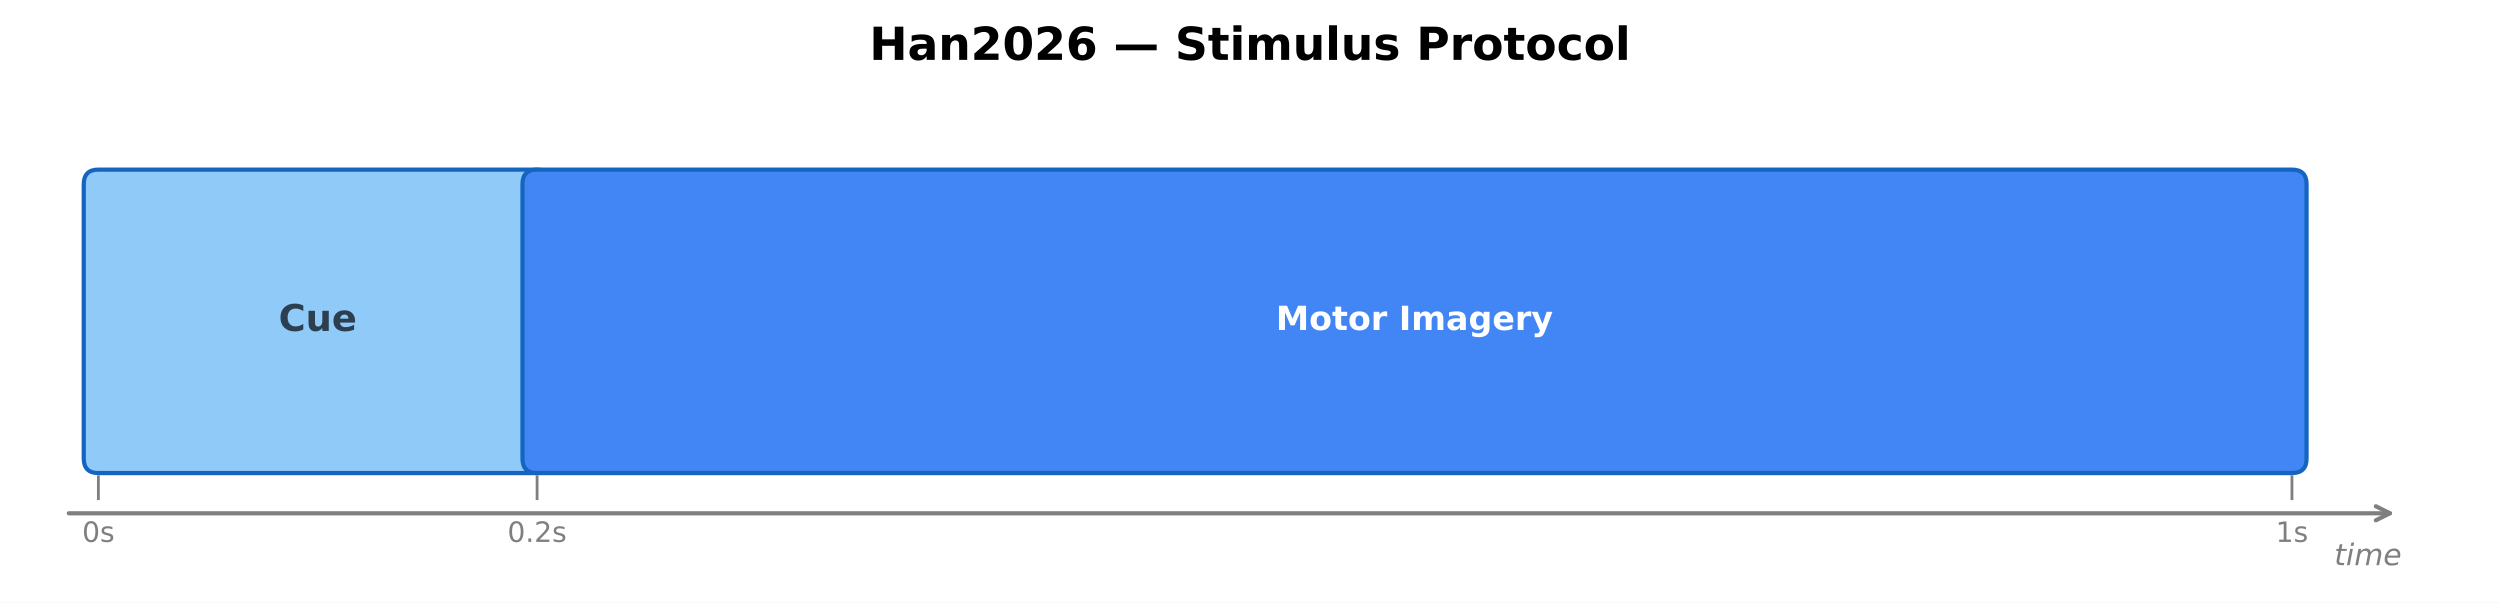
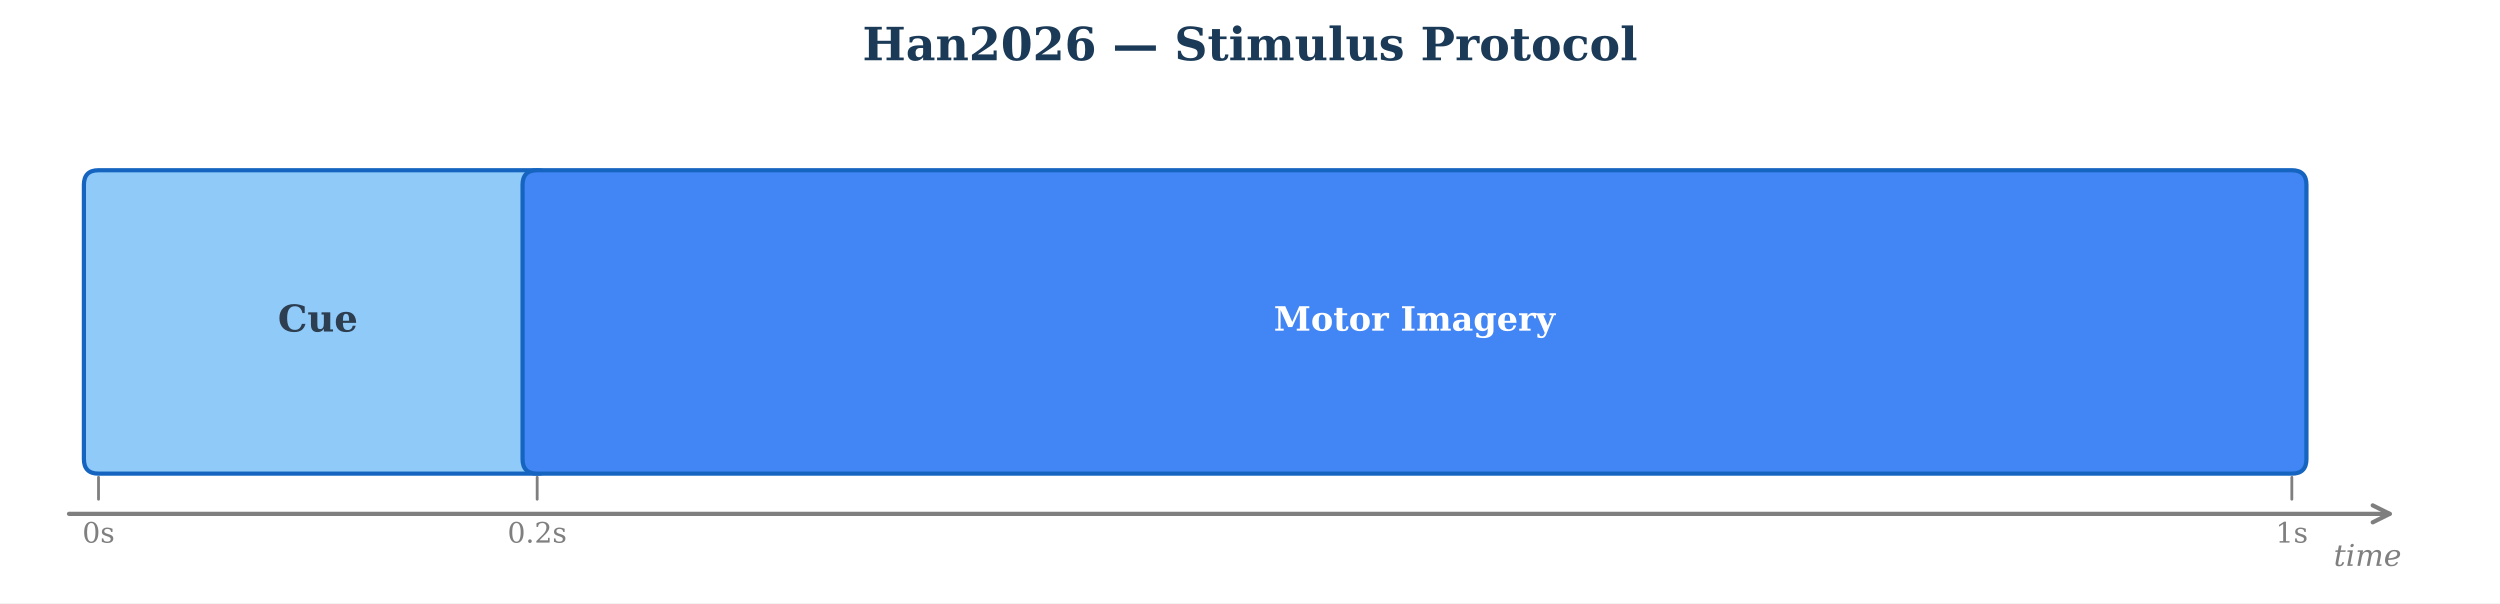
- <svg xmlns="http://www.w3.org/2000/svg" xmlns:xlink="http://www.w3.org/1999/xlink" width="712.8pt" height="171.788pt" viewBox="0 0 712.8 171.788" version="1.1">
+ <svg xmlns="http://www.w3.org/2000/svg" xmlns:xlink="http://www.w3.org/1999/xlink" width="708.48pt" height="170.95pt" viewBox="0 0 708.48 170.95" version="1.1">
  <defs>
    <style type="text/css">*{stroke-linejoin: round; stroke-linecap: butt}</style>
  </defs>
  <g id="figure_1">
    <g id="patch_1">
-       <path d="M 0 171.788  L 712.8 171.788  L 712.8 0  L 0 0  z " style="fill: #ffffff" />
+       <path d="M 0 170.95  L 708.48 170.95  L 708.48 -0  L 0 -0  z " style="fill: #ffffff" />
    </g>
    <g id="axes_1">
      <g id="patch_2">
-         <path d="M 28.048 134.88  L 153.134 134.88  Q 157.304 134.88 157.304 130.711  L 157.304 52.532  Q 157.304 48.362 153.134 48.362  L 28.048 48.362  Q 23.878 48.362 23.878 52.532  L 23.878 130.711  Q 23.878 134.88 28.048 134.88  z " clip-path="url(#pcf1594271f)" style="fill: #90caf9; stroke: #1565c0; stroke-width: 1.2" />
+         <path d="M 27.919 134.226  L 152.232 134.226  Q 156.375 134.226 156.375 130.082  L 156.375 52.387  Q 156.375 48.243 152.232 48.243  L 27.919 48.243  Q 23.775 48.243 23.775 52.387  L 23.775 130.082  Q 23.775 134.226 27.919 134.226  z " clip-path="url(#p379ad1d35d)" style="fill: #90caf9; stroke: #1565c0; stroke-width: 1.2" />
      </g>
      <g id="patch_3">
-         <path d="M 153.134 134.88  L 653.481 134.88  Q 657.65 134.88 657.65 130.711  L 657.65 52.532  Q 657.65 48.362 653.481 48.362  L 153.134 48.362  Q 148.965 48.362 148.965 52.532  L 148.965 130.711  Q 148.965 134.88 153.134 134.88  z " clip-path="url(#pcf1594271f)" style="fill: #4285f4; stroke: #1565c0; stroke-width: 1.2" />
+         <path d="M 152.232 134.226  L 649.483 134.226  Q 653.627 134.226 653.627 130.082  L 653.627 52.387  Q 653.627 48.243 649.483 48.243  L 152.232 48.243  Q 148.088 48.243 148.088 52.387  L 148.088 130.082  Q 148.088 134.226 152.232 134.226  z " clip-path="url(#p379ad1d35d)" style="fill: #4285f4; stroke: #1565c0; stroke-width: 1.2" />
      </g>
      <g id="line2d_1">
-         <path d="M 28.048 135.923  L 28.048 142.177  " clip-path="url(#pcf1594271f)" style="fill: none; stroke: #7f7f7f; stroke-width: 0.8; stroke-linecap: square" />
+         <path d="M 27.919 135.262  L 27.919 141.477  " clip-path="url(#p379ad1d35d)" style="fill: none; stroke: #7f7f7f; stroke-width: 0.8; stroke-linecap: round" />
      </g>
      <g id="line2d_2">
-         <path d="M 153.134 135.923  L 153.134 142.177  " clip-path="url(#pcf1594271f)" style="fill: none; stroke: #7f7f7f; stroke-width: 0.8; stroke-linecap: square" />
+         <path d="M 152.232 135.262  L 152.232 141.477  " clip-path="url(#p379ad1d35d)" style="fill: none; stroke: #7f7f7f; stroke-width: 0.8; stroke-linecap: round" />
      </g>
      <g id="line2d_3">
-         <path d="M 653.481 135.923  L 653.481 142.177  " clip-path="url(#pcf1594271f)" style="fill: none; stroke: #7f7f7f; stroke-width: 0.8; stroke-linecap: square" />
+         <path d="M 649.483 135.262  L 649.483 141.477  " clip-path="url(#p379ad1d35d)" style="fill: none; stroke: #7f7f7f; stroke-width: 0.8; stroke-linecap: round" />
      </g>
      <g id="text_1">
-         <g clip-path="url(#pcf1594271f)">
-           <g style="fill: #2c3e50" transform="translate(79.43972 94.34879) scale(0.105 -0.105)">
+         <g clip-path="url(#p379ad1d35d)">
+           <g style="fill: #2c3e50" transform="translate(78.73932 93.96193) scale(0.105 -0.105)">
            <defs>
-               <path id="DejaVuSans-Bold-26" d="M 4288 256  Q 3956 84 3597 -3  Q 3238 -91 2847 -91  Q 1681 -91 1000 561  Q 319 1213 319 2328  Q 319 3447 1000 4098  Q 1681 4750 2847 4750  Q 3238 4750 3597 4662  Q 3956 4575 4288 4403  L 4288 3438  Q 3953 3666 3628 3772  Q 3303 3878 2944 3878  Q 2300 3878 1931 3465  Q 1563 3053 1563 2328  Q 1563 1606 1931 1193  Q 2300 781 2944 781  Q 3303 781 3628 887  Q 3953 994 4288 1222  L 4288 256  z " transform="scale(0.015625)" />
-               <path id="DejaVuSans-Bold-58" d="M 500 1363  L 500 3500  L 1625 3500  L 1625 3150  Q 1625 2866 1622 2436  Q 1619 2006 1619 1863  Q 1619 1441 1641 1255  Q 1663 1069 1716 984  Q 1784 875 1895 815  Q 2006 756 2150 756  Q 2500 756 2700 1025  Q 2900 1294 2900 1772  L 2900 3500  L 4019 3500  L 4019 0  L 2900 0  L 2900 506  Q 2647 200 2364 54  Q 2081 -91 1741 -91  Q 1134 -91 817 281  Q 500 653 500 1363  z " transform="scale(0.015625)" />
-               <path id="DejaVuSans-Bold-48" d="M 4031 1759  L 4031 1441  L 1416 1441  Q 1456 1047 1700 850  Q 1944 653 2381 653  Q 2734 653 3104 758  Q 3475 863 3866 1075  L 3866 213  Q 3469 63 3072 -14  Q 2675 -91 2278 -91  Q 1328 -91 801 392  Q 275 875 275 1747  Q 275 2603 792 3093  Q 1309 3584 2216 3584  Q 3041 3584 3536 3087  Q 4031 2591 4031 1759  z M 2881 2131  Q 2881 2450 2695 2645  Q 2509 2841 2209 2841  Q 1884 2841 1681 2658  Q 1478 2475 1428 2131  L 2881 2131  z " transform="scale(0.015625)" />
+               <path id="DejaVuSerif-Bold-26" d="M 4769 1331  Q 4584 609 4106 259  Q 3628 -91 2822 -91  Q 1641 -91 955 561  Q 269 1213 269 2328  Q 269 3447 955 4098  Q 1641 4750 2822 4750  Q 3238 4750 3688 4650  Q 4138 4550 4641 4347  L 4641 3200  L 4244 3200  Q 4122 3788 3800 4080  Q 3478 4372 2950 4372  Q 2269 4372 1937 3870  Q 1606 3369 1606 2328  Q 1606 1288 1937 788  Q 2269 288 2956 288  Q 3422 288 3717 547  Q 4013 806 4147 1331  L 4769 1331  z " transform="scale(0.015625)" />
+               <path id="DejaVuSerif-Bold-58" d="M 3963 3322  L 3963 378  L 4434 378  L 4434 0  L 2853 0  L 2853 469  Q 2656 172 2400 40  Q 2144 -91 1753 -91  Q 1194 -91 908 239  Q 622 569 622 1209  L 622 2944  L 147 2944  L 147 3322  L 1728 3322  L 1728 1381  Q 1728 763 1831 595  Q 1934 428 2209 428  Q 2544 428 2698 675  Q 2853 922 2853 1459  L 2853 2944  L 2450 2944  L 2450 3322  L 3963 3322  z " transform="scale(0.015625)" />
+               <path id="DejaVuSerif-Bold-48" d="M 2566 1875  Q 2566 2531 2444 2795  Q 2322 3059 2028 3059  Q 1744 3059 1620 2800  Q 1497 2541 1497 1931  L 1497 1875  L 2566 1875  z M 3781 1503  L 1497 1503  L 1497 1478  Q 1497 834 1690 548  Q 1884 263 2316 263  Q 2675 263 2897 453  Q 3119 644 3181 1006  L 3700 1006  Q 3566 441 3166 175  Q 2766 -91 2047 -91  Q 1184 -91 723 364  Q 263 819 263 1663  Q 263 2488 734 2950  Q 1206 3413 2047 3413  Q 2872 3413 3312 2927  Q 3753 2441 3781 1503  z " transform="scale(0.015625)" />
            </defs>
-             <use xlink:href="#DejaVuSans-Bold-26" />
-             <use xlink:href="#DejaVuSans-Bold-58" transform="translate(73.39062 0)" />
-             <use xlink:href="#DejaVuSans-Bold-48" transform="translate(144.5781 0)" />
+             <use xlink:href="#DejaVuSerif-Bold-26" />
+             <use xlink:href="#DejaVuSerif-Bold-58" transform="translate(79.59375 0)" />
+             <use xlink:href="#DejaVuSerif-Bold-48" transform="translate(152.2969 0)" />
          </g>
        </g>
      </g>
      <g id="text_2">
-         <g clip-path="url(#pcf1594271f)">
-           <g style="fill: #ffffff" transform="translate(363.8045 94.08903) scale(0.095 -0.095)">
+         <g clip-path="url(#p379ad1d35d)">
+           <g style="fill: #ffffff" transform="translate(360.9803 93.70216) scale(0.095 -0.095)">
            <defs>
-               <path id="DejaVuSans-Bold-30" d="M 588 4666  L 2119 4666  L 3181 2169  L 4250 4666  L 5778 4666  L 5778 0  L 4641 0  L 4641 3413  L 3566 897  L 2803 897  L 1728 3413  L 1728 0  L 588 0  L 588 4666  z " transform="scale(0.015625)" />
-               <path id="DejaVuSans-Bold-52" d="M 2203 2784  Q 1831 2784 1636 2517  Q 1441 2250 1441 1747  Q 1441 1244 1636 976  Q 1831 709 2203 709  Q 2569 709 2762 976  Q 2956 1244 2956 1747  Q 2956 2250 2762 2517  Q 2569 2784 2203 2784  z M 2203 3584  Q 3106 3584 3614 3096  Q 4122 2609 4122 1747  Q 4122 884 3614 396  Q 3106 -91 2203 -91  Q 1297 -91 786 396  Q 275 884 275 1747  Q 275 2609 786 3096  Q 1297 3584 2203 3584  z " transform="scale(0.015625)" />
-               <path id="DejaVuSans-Bold-57" d="M 1759 4494  L 1759 3500  L 2913 3500  L 2913 2700  L 1759 2700  L 1759 1216  Q 1759 972 1856 886  Q 1953 800 2241 800  L 2816 800  L 2816 0  L 1856 0  Q 1194 0 917 276  Q 641 553 641 1216  L 641 2700  L 84 2700  L 84 3500  L 641 3500  L 641 4494  L 1759 4494  z " transform="scale(0.015625)" />
-               <path id="DejaVuSans-Bold-55" d="M 3138 2547  Q 2991 2616 2845 2648  Q 2700 2681 2553 2681  Q 2122 2681 1889 2404  Q 1656 2128 1656 1613  L 1656 0  L 538 0  L 538 3500  L 1656 3500  L 1656 2925  Q 1872 3269 2151 3426  Q 2431 3584 2822 3584  Q 2878 3584 2943 3579  Q 3009 3575 3134 3559  L 3138 2547  z " transform="scale(0.015625)" />
-               <path id="DejaVuSans-Bold-3" transform="scale(0.015625)" />
-               <path id="DejaVuSans-Bold-2c" d="M 588 4666  L 1791 4666  L 1791 0  L 588 0  L 588 4666  z " transform="scale(0.015625)" />
-               <path id="DejaVuSans-Bold-50" d="M 3781 2919  Q 3994 3244 4286 3414  Q 4578 3584 4928 3584  Q 5531 3584 5847 3212  Q 6163 2841 6163 2131  L 6163 0  L 5038 0  L 5038 1825  Q 5041 1866 5042 1909  Q 5044 1953 5044 2034  Q 5044 2406 4934 2573  Q 4825 2741 4581 2741  Q 4263 2741 4089 2478  Q 3916 2216 3909 1719  L 3909 0  L 2784 0  L 2784 1825  Q 2784 2406 2684 2573  Q 2584 2741 2328 2741  Q 2006 2741 1831 2477  Q 1656 2213 1656 1722  L 1656 0  L 531 0  L 531 3500  L 1656 3500  L 1656 2988  Q 1863 3284 2130 3434  Q 2397 3584 2719 3584  Q 3081 3584 3359 3409  Q 3638 3234 3781 2919  z " transform="scale(0.015625)" />
-               <path id="DejaVuSans-Bold-44" d="M 2106 1575  Q 1756 1575 1579 1456  Q 1403 1338 1403 1106  Q 1403 894 1545 773  Q 1688 653 1941 653  Q 2256 653 2472 879  Q 2688 1106 2688 1447  L 2688 1575  L 2106 1575  z M 3816 1997  L 3816 0  L 2688 0  L 2688 519  Q 2463 200 2181 54  Q 1900 -91 1497 -91  Q 953 -91 614 226  Q 275 544 275 1050  Q 275 1666 698 1953  Q 1122 2241 2028 2241  L 2688 2241  L 2688 2328  Q 2688 2594 2478 2717  Q 2269 2841 1825 2841  Q 1466 2841 1156 2769  Q 847 2697 581 2553  L 581 3406  Q 941 3494 1303 3539  Q 1666 3584 2028 3584  Q 2975 3584 3395 3211  Q 3816 2838 3816 1997  z " transform="scale(0.015625)" />
-               <path id="DejaVuSans-Bold-4a" d="M 2919 594  Q 2688 288 2409 144  Q 2131 0 1766 0  Q 1125 0 706 504  Q 288 1009 288 1791  Q 288 2575 706 3076  Q 1125 3578 1766 3578  Q 2131 3578 2409 3434  Q 2688 3291 2919 2981  L 2919 3500  L 4044 3500  L 4044 353  Q 4044 -491 3511 -936  Q 2978 -1381 1966 -1381  Q 1638 -1381 1331 -1331  Q 1025 -1281 716 -1178  L 716 -306  Q 1009 -475 1290 -558  Q 1572 -641 1856 -641  Q 2406 -641 2662 -400  Q 2919 -159 2919 353  L 2919 594  z M 2181 2772  Q 1834 2772 1640 2515  Q 1447 2259 1447 1791  Q 1447 1309 1634 1061  Q 1822 813 2181 813  Q 2531 813 2725 1069  Q 2919 1325 2919 1791  Q 2919 2259 2725 2515  Q 2531 2772 2181 2772  z " transform="scale(0.015625)" />
-               <path id="DejaVuSans-Bold-5c" d="M 78 3500  L 1197 3500  L 2138 1125  L 2938 3500  L 4056 3500  L 2584 -331  Q 2363 -916 2067 -1148  Q 1772 -1381 1288 -1381  L 641 -1381  L 641 -647  L 991 -647  Q 1275 -647 1404 -556  Q 1534 -466 1606 -231  L 1638 -134  L 78 3500  z " transform="scale(0.015625)" />
+               <path id="DejaVuSerif-Bold-30" d="M 269 0  L 269 378  L 863 378  L 863 4288  L 269 4288  L 269 4666  L 2194 4666  L 3525 1672  L 4863 4666  L 6784 4666  L 6784 4288  L 6188 4288  L 6188 378  L 6784 378  L 6784 0  L 4384 0  L 4384 378  L 4978 378  L 4978 3938  L 3531 684  L 2741 684  L 1300 3938  L 1300 378  L 1894 378  L 1894 0  L 269 0  z " transform="scale(0.015625)" />
+               <path id="DejaVuSerif-Bold-52" d="M 2138 263  Q 2488 263 2630 563  Q 2772 863 2772 1663  Q 2772 2463 2631 2761  Q 2491 3059 2138 3059  Q 1784 3059 1640 2757  Q 1497 2456 1497 1663  Q 1497 869 1640 566  Q 1784 263 2138 263  z M 2138 -91  Q 1259 -91 761 376  Q 263 844 263 1663  Q 263 2484 761 2948  Q 1259 3413 2138 3413  Q 3019 3413 3516 2948  Q 4013 2484 4013 1663  Q 4013 844 3514 376  Q 3016 -91 2138 -91  z " transform="scale(0.015625)" />
+               <path id="DejaVuSerif-Bold-57" d="M 634 2944  L 153 2944  L 153 3322  L 634 3322  L 634 4353  L 1741 4353  L 1741 3322  L 2663 3322  L 2663 2944  L 1741 2944  L 1741 909  Q 1741 475 1809 369  Q 1878 263 2059 263  Q 2259 263 2356 397  Q 2453 531 2459 813  L 2925 813  Q 2897 313 2651 111  Q 2406 -91 1806 -91  Q 1122 -91 878 123  Q 634 338 634 909  L 634 2944  z " transform="scale(0.015625)" />
+               <path id="DejaVuSerif-Bold-55" d="M 3438 3359  L 3438 2369  L 3084 2369  Q 3066 2634 2941 2764  Q 2816 2894 2578 2894  Q 2216 2894 2006 2575  Q 1797 2256 1797 1691  L 1797 378  L 2400 378  L 2400 0  L 219 0  L 219 378  L 691 378  L 691 2944  L 184 2944  L 184 3322  L 1797 3322  L 1797 2731  Q 1959 3078 2226 3245  Q 2494 3413 2881 3413  Q 2978 3413 3117 3398  Q 3256 3384 3438 3359  z " transform="scale(0.015625)" />
+               <path id="DejaVuSerif-Bold-3" transform="scale(0.015625)" />
+               <path id="DejaVuSerif-Bold-2c" d="M 300 0  L 300 378  L 897 378  L 897 4288  L 300 4288  L 300 4666  L 2700 4666  L 2700 4288  L 2100 4288  L 2100 378  L 2700 378  L 2700 0  L 300 0  z " transform="scale(0.015625)" />
+               <path id="DejaVuSerif-Bold-50" d="M 3884 2778  Q 4116 3109 4384 3261  Q 4653 3413 5013 3413  Q 5584 3413 5867 3089  Q 6150 2766 6150 2113  L 6150 378  L 6625 378  L 6625 0  L 4647 0  L 4647 378  L 5044 378  L 5044 1947  Q 5044 2569 4948 2731  Q 4853 2894 4594 2894  Q 4300 2894 4137 2667  Q 3975 2441 3975 2022  L 3975 378  L 4372 378  L 4372 0  L 2472 0  L 2472 378  L 2869 378  L 2869 1947  Q 2869 2569 2772 2731  Q 2675 2894 2419 2894  Q 2122 2894 1959 2667  Q 1797 2441 1797 2022  L 1797 378  L 2194 378  L 2194 0  L 219 0  L 219 378  L 691 378  L 691 2944  L 219 2944  L 219 3322  L 1797 3322  L 1797 2853  Q 1991 3144 2241 3278  Q 2491 3413 2834 3413  Q 3241 3413 3494 3258  Q 3747 3103 3884 2778  z " transform="scale(0.015625)" />
+               <path id="DejaVuSerif-Bold-44" d="M 3525 2041  L 3525 378  L 4000 378  L 4000 0  L 2419 0  L 2419 422  Q 2200 159 1931 34  Q 1663 -91 1319 -91  Q 809 -91 536 182  Q 263 456 263 966  Q 263 1525 655 1803  Q 1047 2081 1838 2081  L 2419 2081  L 2419 2278  Q 2419 2681 2228 2873  Q 2038 3066 1638 3066  Q 1306 3066 1126 2930  Q 947 2794 872 2484  L 519 2484  L 519 3200  Q 816 3306 1134 3359  Q 1453 3413 1806 3413  Q 2697 3413 3111 3081  Q 3525 2750 3525 2041  z M 2419 1044  L 2419 1709  L 2003 1709  Q 1694 1709 1528 1540  Q 1363 1372 1363 1056  Q 1363 741 1483 584  Q 1603 428 1850 428  Q 2106 428 2262 597  Q 2419 766 2419 1044  z " transform="scale(0.015625)" />
+               <path id="DejaVuSerif-Bold-4a" d="M 3853 2944  L 3853 44  Q 3853 -656 3354 -1039  Q 2856 -1422 1947 -1422  Q 1616 -1422 1275 -1370  Q 934 -1319 575 -1216  L 575 -422  L 928 -422  Q 975 -750 1192 -909  Q 1409 -1069 1813 -1069  Q 2325 -1069 2536 -823  Q 2747 -578 2747 44  L 2747 422  Q 2606 163 2367 36  Q 2128 -91 1778 -91  Q 1072 -91 667 378  Q 263 847 263 1663  Q 263 2481 667 2947  Q 1072 3413 1778 3413  Q 2128 3413 2367 3286  Q 2606 3159 2747 2900  L 2747 3322  L 4325 3322  L 4325 2944  L 3853 2944  z M 2747 1825  Q 2747 2406 2597 2665  Q 2447 2925 2119 2925  Q 1775 2925 1636 2651  Q 1497 2378 1497 1663  Q 1497 947 1637 672  Q 1778 397 2119 397  Q 2447 397 2597 656  Q 2747 916 2747 1497  L 2747 1825  z " transform="scale(0.015625)" />
+               <path id="DejaVuSerif-Bold-5c" d="M 1997 -750  Q 1847 -1116 1634 -1269  Q 1422 -1422 1063 -1422  Q 909 -1422 721 -1387  Q 534 -1353 313 -1288  L 313 -594  L 666 -597  Q 675 -838 779 -953  Q 884 -1069 1094 -1069  Q 1297 -1069 1422 -958  Q 1547 -847 1672 -538  L 1722 -422  L 275 2944  L -84 2944  L -84 3322  L 1831 3322  L 1831 2944  L 1434 2944  L 2278 978  L 3066 2944  L 2625 2944  L 2625 3322  L 3872 3322  L 3872 2944  L 3469 2944  L 1997 -750  z " transform="scale(0.015625)" />
            </defs>
-             <use xlink:href="#DejaVuSans-Bold-30" />
-             <use xlink:href="#DejaVuSans-Bold-52" transform="translate(99.51562 0)" />
-             <use xlink:href="#DejaVuSans-Bold-57" transform="translate(168.2188 0)" />
-             <use xlink:href="#DejaVuSans-Bold-52" transform="translate(216.0156 0)" />
-             <use xlink:href="#DejaVuSans-Bold-55" transform="translate(284.7188 0)" />
-             <use xlink:href="#DejaVuSans-Bold-3" transform="translate(334.0312 0)" />
-             <use xlink:href="#DejaVuSans-Bold-2c" transform="translate(368.8438 0)" />
-             <use xlink:href="#DejaVuSans-Bold-50" transform="translate(406.0469 0)" />
-             <use xlink:href="#DejaVuSans-Bold-44" transform="translate(510.25 0)" />
-             <use xlink:href="#DejaVuSans-Bold-4a" transform="translate(577.7344 0)" />
-             <use xlink:href="#DejaVuSans-Bold-48" transform="translate(649.3125 0)" />
-             <use xlink:href="#DejaVuSans-Bold-55" transform="translate(717.1406 0)" />
-             <use xlink:href="#DejaVuSans-Bold-5c" transform="translate(766.4531 0)" />
+             <use xlink:href="#DejaVuSerif-Bold-30" />
+             <use xlink:href="#DejaVuSerif-Bold-52" transform="translate(110.6875 0)" />
+             <use xlink:href="#DejaVuSerif-Bold-57" transform="translate(177.3906 0)" />
+             <use xlink:href="#DejaVuSerif-Bold-52" transform="translate(223.5781 0)" />
+             <use xlink:href="#DejaVuSerif-Bold-55" transform="translate(290.2812 0)" />
+             <use xlink:href="#DejaVuSerif-Bold-3" transform="translate(342.9688 0)" />
+             <use xlink:href="#DejaVuSerif-Bold-2c" transform="translate(377.7812 0)" />
+             <use xlink:href="#DejaVuSerif-Bold-50" transform="translate(424.5625 0)" />
+             <use xlink:href="#DejaVuSerif-Bold-44" transform="translate(530.375 0)" />
+             <use xlink:href="#DejaVuSerif-Bold-4a" transform="translate(595.1719 0)" />
+             <use xlink:href="#DejaVuSerif-Bold-48" transform="translate(665.0938 0)" />
+             <use xlink:href="#DejaVuSerif-Bold-55" transform="translate(728.7188 0)" />
+             <use xlink:href="#DejaVuSerif-Bold-5c" transform="translate(781.4062 0)" />
          </g>
        </g>
      </g>
      <g id="text_3">
-         <g style="fill: #7f7f7f" transform="translate(23.41901 154.5095) scale(0.08 -0.08)">
+         <g style="fill: #7f7f7f" transform="translate(23.32131 153.7713) scale(0.08 -0.08)">
          <defs>
-             <path id="DejaVuSans-13" d="M 2034 4250  Q 1547 4250 1301 3770  Q 1056 3291 1056 2328  Q 1056 1369 1301 889  Q 1547 409 2034 409  Q 2525 409 2770 889  Q 3016 1369 3016 2328  Q 3016 3291 2770 3770  Q 2525 4250 2034 4250  z M 2034 4750  Q 2819 4750 3233 4129  Q 3647 3509 3647 2328  Q 3647 1150 3233 529  Q 2819 -91 2034 -91  Q 1250 -91 836 529  Q 422 1150 422 2328  Q 422 3509 836 4129  Q 1250 4750 2034 4750  z " transform="scale(0.015625)" />
-             <path id="DejaVuSans-56" d="M 2834 3397  L 2834 2853  Q 2591 2978 2328 3040  Q 2066 3103 1784 3103  Q 1356 3103 1142 2972  Q 928 2841 928 2578  Q 928 2378 1081 2264  Q 1234 2150 1697 2047  L 1894 2003  Q 2506 1872 2764 1633  Q 3022 1394 3022 966  Q 3022 478 2636 193  Q 2250 -91 1575 -91  Q 1294 -91 989 -36  Q 684 19 347 128  L 347 722  Q 666 556 975 473  Q 1284 391 1588 391  Q 1994 391 2212 530  Q 2431 669 2431 922  Q 2431 1156 2273 1281  Q 2116 1406 1581 1522  L 1381 1569  Q 847 1681 609 1914  Q 372 2147 372 2553  Q 372 3047 722 3315  Q 1072 3584 1716 3584  Q 2034 3584 2315 3537  Q 2597 3491 2834 3397  z " transform="scale(0.015625)" />
+             <path id="DejaVuSerif-13" d="M 2034 219  Q 2513 219 2750 744  Q 2988 1269 2988 2328  Q 2988 3391 2750 3916  Q 2513 4441 2034 4441  Q 1556 4441 1318 3916  Q 1081 3391 1081 2328  Q 1081 1269 1318 744  Q 1556 219 2034 219  z M 2034 -91  Q 1275 -91 848 546  Q 422 1184 422 2328  Q 422 3475 848 4112  Q 1275 4750 2034 4750  Q 2797 4750 3222 4112  Q 3647 3475 3647 2328  Q 3647 1184 3222 546  Q 2797 -91 2034 -91  z " transform="scale(0.015625)" />
+             <path id="DejaVuSerif-56" d="M 359 184  L 359 959  L 691 959  Q 703 588 923 403  Q 1144 219 1575 219  Q 1963 219 2166 364  Q 2369 509 2369 788  Q 2369 1006 2220 1140  Q 2072 1275 1594 1428  L 1178 1569  Q 750 1706 558 1912  Q 366 2119 366 2438  Q 366 2894 700 3153  Q 1034 3413 1625 3413  Q 1888 3413 2178 3344  Q 2469 3275 2778 3144  L 2778 2419  L 2447 2419  Q 2434 2741 2221 2922  Q 2009 3103 1644 3103  Q 1281 3103 1095 2975  Q 909 2847 909 2591  Q 909 2381 1050 2254  Q 1191 2128 1613 1997  L 2069 1856  Q 2541 1709 2748 1489  Q 2956 1269 2956 922  Q 2956 450 2595 179  Q 2234 -91 1600 -91  Q 1278 -91 972 -22  Q 666 47 359 184  z " transform="scale(0.015625)" />
          </defs>
-           <use xlink:href="#DejaVuSans-13" />
-           <use xlink:href="#DejaVuSans-56" transform="translate(63.625 0)" />
+           <use xlink:href="#DejaVuSerif-13" />
+           <use xlink:href="#DejaVuSerif-56" transform="translate(63.625 0)" />
        </g>
      </g>
      <g id="text_4">
-         <g style="fill: #7f7f7f" transform="translate(144.6893 154.5095) scale(0.08 -0.08)">
+         <g style="fill: #7f7f7f" transform="translate(143.8179 153.7713) scale(0.08 -0.08)">
          <defs>
-             <path id="DejaVuSans-11" d="M 684 794  L 1344 794  L 1344 0  L 684 0  L 684 794  z " transform="scale(0.015625)" />
-             <path id="DejaVuSans-15" d="M 1228 531  L 3431 531  L 3431 0  L 469 0  L 469 531  Q 828 903 1448 1529  Q 2069 2156 2228 2338  Q 2531 2678 2651 2914  Q 2772 3150 2772 3378  Q 2772 3750 2511 3984  Q 2250 4219 1831 4219  Q 1534 4219 1204 4116  Q 875 4013 500 3803  L 500 4441  Q 881 4594 1212 4672  Q 1544 4750 1819 4750  Q 2544 4750 2975 4387  Q 3406 4025 3406 3419  Q 3406 3131 3298 2873  Q 3191 2616 2906 2266  Q 2828 2175 2409 1742  Q 1991 1309 1228 531  z " transform="scale(0.015625)" />
+             <path id="DejaVuSerif-11" d="M 603 325  Q 603 500 722 622  Q 841 744 1019 744  Q 1191 744 1312 622  Q 1434 500 1434 325  Q 1434 153 1312 31  Q 1191 -91 1019 -91  Q 841 -91 722 29  Q 603 150 603 325  z " transform="scale(0.015625)" />
+             <path id="DejaVuSerif-15" d="M 819 3553  L 469 3553  L 469 4384  Q 803 4563 1142 4656  Q 1481 4750 1806 4750  Q 2534 4750 2956 4397  Q 3378 4044 3378 3438  Q 3378 2753 2422 1800  Q 2347 1728 2309 1691  L 1131 513  L 3078 513  L 3078 1088  L 3444 1088  L 3444 0  L 434 0  L 434 341  L 1850 1753  Q 2319 2222 2519 2614  Q 2719 3006 2719 3438  Q 2719 3909 2473 4175  Q 2228 4441 1797 4441  Q 1350 4441 1106 4219  Q 863 3997 819 3553  z " transform="scale(0.015625)" />
          </defs>
-           <use xlink:href="#DejaVuSans-13" />
-           <use xlink:href="#DejaVuSans-11" transform="translate(63.625 0)" />
-           <use xlink:href="#DejaVuSans-15" transform="translate(95.40625 0)" />
-           <use xlink:href="#DejaVuSans-56" transform="translate(159.0312 0)" />
+           <use xlink:href="#DejaVuSerif-13" />
+           <use xlink:href="#DejaVuSerif-11" transform="translate(63.625 0)" />
+           <use xlink:href="#DejaVuSerif-15" transform="translate(95.40625 0)" />
+           <use xlink:href="#DejaVuSerif-56" transform="translate(159.0312 0)" />
        </g>
      </g>
      <g id="text_5">
-         <g style="fill: #7f7f7f" transform="translate(648.8518 154.5095) scale(0.08 -0.08)">
+         <g style="fill: #7f7f7f" transform="translate(644.8855 153.7713) scale(0.08 -0.08)">
          <defs>
-             <path id="DejaVuSans-14" d="M 794 531  L 1825 531  L 1825 4091  L 703 3866  L 703 4441  L 1819 4666  L 2450 4666  L 2450 531  L 3481 531  L 3481 0  L 794 0  L 794 531  z " transform="scale(0.015625)" />
+             <path id="DejaVuSerif-14" d="M 909 0  L 909 331  L 1722 331  L 1722 4213  L 781 3603  L 781 4013  L 1919 4750  L 2350 4750  L 2350 331  L 3163 331  L 3163 0  L 909 0  z " transform="scale(0.015625)" />
          </defs>
-           <use xlink:href="#DejaVuSans-14" />
-           <use xlink:href="#DejaVuSans-56" transform="translate(63.625 0)" />
+           <use xlink:href="#DejaVuSerif-14" />
+           <use xlink:href="#DejaVuSerif-56" transform="translate(63.625 0)" />
        </g>
      </g>
      <g id="patch_4">
-         <path d="M 19.622 146.347  Q 351.186 146.347 681.409 146.347  " style="fill: none; stroke: #7f7f7f; stroke-width: 1.2; stroke-linecap: round" />
-         <path d="M 677.409 144.347  L 681.409 146.347  L 677.409 148.347  " style="fill: none; stroke: #7f7f7f; stroke-width: 1.2; stroke-linecap: round" />
+         <path d="M 19.56 145.621  Q 349.061 145.621 677.22 145.621  " style="fill: none; stroke: #7f7f7f; stroke-width: 1.2; stroke-linecap: round" />
+         <path d="M 672.42 143.221  L 677.22 145.621  L 672.42 148.021  " style="fill: none; stroke: #7f7f7f; stroke-width: 1.2; stroke-linecap: round" />
      </g>
      <g id="text_6">
-         <g style="fill: #7f7f7f" transform="translate(665.5489 161.1444) scale(0.085 -0.085)">
+         <g style="fill: #7f7f7f" transform="translate(661.3353 160.3668) scale(0.085 -0.085)">
          <defs>
-             <path id="DejaVuSans-Oblique-57" d="M 2706 3500  L 2619 3053  L 1472 3053  L 1100 1153  Q 1081 1047 1072 975  Q 1063 903 1063 863  Q 1063 663 1183 572  Q 1303 481 1569 481  L 2150 481  L 2053 0  L 1503 0  Q 991 0 739 200  Q 488 400 488 806  Q 488 878 497 964  Q 506 1050 525 1153  L 897 3053  L 409 3053  L 500 3500  L 978 3500  L 1172 4494  L 1747 4494  L 1556 3500  L 2706 3500  z " transform="scale(0.015625)" />
-             <path id="DejaVuSans-Oblique-4c" d="M 1172 4863  L 1747 4863  L 1606 4134  L 1031 4134  L 1172 4863  z M 909 3500  L 1484 3500  L 800 0  L 225 0  L 909 3500  z " transform="scale(0.015625)" />
-             <path id="DejaVuSans-Oblique-50" d="M 5747 2113  L 5338 0  L 4763 0  L 5166 2094  Q 5191 2228 5203 2325  Q 5216 2422 5216 2491  Q 5216 2772 5059 2928  Q 4903 3084 4622 3084  Q 4203 3084 3875 2770  Q 3547 2456 3450 1953  L 3066 0  L 2491 0  L 2900 2094  Q 2925 2209 2937 2307  Q 2950 2406 2950 2484  Q 2950 2769 2794 2926  Q 2638 3084 2363 3084  Q 1938 3084 1609 2770  Q 1281 2456 1184 1953  L 800 0  L 225 0  L 909 3500  L 1484 3500  L 1375 2956  Q 1609 3263 1923 3423  Q 2238 3584 2597 3584  Q 2978 3584 3223 3384  Q 3469 3184 3519 2828  Q 3781 3197 4126 3390  Q 4472 3584 4856 3584  Q 5306 3584 5551 3325  Q 5797 3066 5797 2591  Q 5797 2488 5784 2364  Q 5772 2241 5747 2113  z " transform="scale(0.015625)" />
-             <path id="DejaVuSans-Oblique-48" d="M 3078 2063  Q 3088 2113 3092 2166  Q 3097 2219 3097 2272  Q 3097 2653 2873 2875  Q 2650 3097 2266 3097  Q 1838 3097 1509 2826  Q 1181 2556 1013 2059  L 3078 2063  z M 3578 1613  L 903 1613  Q 884 1494 878 1425  Q 872 1356 872 1306  Q 872 872 1139 634  Q 1406 397 1894 397  Q 2269 397 2603 481  Q 2938 566 3225 728  L 3116 159  Q 2806 34 2476 -28  Q 2147 -91 1806 -91  Q 1078 -91 686 257  Q 294 606 294 1247  Q 294 1794 489 2264  Q 684 2734 1063 3103  Q 1306 3334 1642 3459  Q 1978 3584 2356 3584  Q 2950 3584 3301 3228  Q 3653 2872 3653 2272  Q 3653 2128 3634 1964  Q 3616 1800 3578 1613  z " transform="scale(0.015625)" />
+             <path id="DejaVuSerif-Italic-57" d="M 856 2988  L 350 2988  L 416 3322  L 922 3322  L 1122 4353  L 1700 4353  L 1500 3322  L 2581 3322  L 2516 2988  L 1434 2988  L 1025 878  Q 978 631 978 488  Q 978 388 1000 338  Q 1059 219 1278 219  Q 1503 219 1633 351  Q 1763 484 1825 781  L 2259 781  Q 2147 328 1884 118  Q 1622 -91 1169 -91  Q 672 -91 506 131  Q 406 266 406 516  Q 406 675 447 878  L 856 2988  z " transform="scale(0.015625)" />
+             <path id="DejaVuSerif-Italic-4c" d="M 1009 4353  Q 1038 4497 1163 4603  Q 1288 4709 1434 4709  Q 1578 4709 1663 4603  Q 1728 4522 1728 4422  Q 1728 4388 1719 4353  Q 1691 4206 1567 4103  Q 1444 4000 1297 4000  Q 1150 4000 1066 4103  Q 1003 4181 1003 4281  Q 1003 4316 1009 4353  z M 963 331  L 1506 331  L 1444 0  L 325 0  L 903 2988  L 353 2988  L 419 3322  L 1544 3322  L 963 331  z " transform="scale(0.015625)" />
+             <path id="DejaVuSerif-Italic-50" d="M 3503 2675  Q 3741 3041 4034 3227  Q 4328 3413 4672 3413  Q 5194 3413 5388 3088  Q 5503 2894 5503 2578  Q 5503 2372 5453 2113  L 5106 331  L 5625 331  L 5563 0  L 4469 0  L 4866 2047  Q 4913 2291 4913 2466  Q 4913 2659 4856 2772  Q 4750 2988 4403 2988  Q 4019 2988 3761 2697  Q 3503 2406 3394 1850  L 3034 0  L 2459 0  L 2863 2069  Q 2906 2303 2906 2472  Q 2906 2666 2850 2775  Q 2741 2988 2394 2988  Q 2009 2988 1751 2697  Q 1494 2406 1384 1850  L 1025 0  L 450 0  L 1031 2994  L 481 2994  L 544 3322  L 1669 3322  L 1556 2731  Q 1778 3063 2059 3238  Q 2341 3413 2653 3413  Q 3041 3413 3262 3220  Q 3484 3028 3503 2675  z " transform="scale(0.015625)" />
+             <path id="DejaVuSerif-Italic-48" d="M 938 1275  Q 925 1156 925 1050  Q 925 756 1031 563  Q 1216 219 1709 219  Q 2072 219 2250 328  Q 2569 525 2644 778  L 3066 778  Q 2941 381 2475 103  Q 2150 -91 1506 -91  Q 863 -91 516 388  Q 272 722 272 1206  Q 272 1419 319 1659  Q 472 2450 1000 2931  Q 1528 3413 2278 3413  Q 3500 3413 3500 2547  Q 3500 1913 2859 1603  Q 2206 1288 938 1275  z M 2541 1975  Q 2891 2181 2891 2569  Q 2891 3103 2181 3103  Q 1763 3103 1472 2784  Q 1181 2466 1003 1606  Q 2006 1653 2541 1975  z " transform="scale(0.015625)" />
          </defs>
-           <use xlink:href="#DejaVuSans-Oblique-57" />
-           <use xlink:href="#DejaVuSans-Oblique-4c" transform="translate(39.20312 0)" />
-           <use xlink:href="#DejaVuSans-Oblique-50" transform="translate(66.98438 0)" />
-           <use xlink:href="#DejaVuSans-Oblique-48" transform="translate(164.3906 0)" />
+           <use xlink:href="#DejaVuSerif-Italic-57" />
+           <use xlink:href="#DejaVuSerif-Italic-4c" transform="translate(40.1875 0)" />
+           <use xlink:href="#DejaVuSerif-Italic-50" transform="translate(72.17188 0)" />
+           <use xlink:href="#DejaVuSerif-Italic-48" transform="translate(167 0)" />
        </g>
      </g>
      <g id="text_7">
-         <g transform="translate(247.8723 17.07797) scale(0.13 -0.13)">
+         <g style="fill: #1b3a57" transform="translate(244.4103 17.07797) scale(0.13 -0.13)">
          <defs>
-             <path id="DejaVuSans-Bold-2b" d="M 588 4666  L 1791 4666  L 1791 2888  L 3566 2888  L 3566 4666  L 4769 4666  L 4769 0  L 3566 0  L 3566 1978  L 1791 1978  L 1791 0  L 588 0  L 588 4666  z " transform="scale(0.015625)" />
-             <path id="DejaVuSans-Bold-51" d="M 4056 2131  L 4056 0  L 2931 0  L 2931 347  L 2931 1631  Q 2931 2084 2911 2256  Q 2891 2428 2841 2509  Q 2775 2619 2662 2680  Q 2550 2741 2406 2741  Q 2056 2741 1856 2470  Q 1656 2200 1656 1722  L 1656 0  L 538 0  L 538 3500  L 1656 3500  L 1656 2988  Q 1909 3294 2193 3439  Q 2478 3584 2822 3584  Q 3428 3584 3742 3212  Q 4056 2841 4056 2131  z " transform="scale(0.015625)" />
-             <path id="DejaVuSans-Bold-15" d="M 1844 884  L 3897 884  L 3897 0  L 506 0  L 506 884  L 2209 2388  Q 2438 2594 2547 2791  Q 2656 2988 2656 3200  Q 2656 3528 2436 3728  Q 2216 3928 1850 3928  Q 1569 3928 1234 3808  Q 900 3688 519 3450  L 519 4475  Q 925 4609 1322 4679  Q 1719 4750 2100 4750  Q 2938 4750 3402 4381  Q 3866 4013 3866 3353  Q 3866 2972 3669 2642  Q 3472 2313 2841 1759  L 1844 884  z " transform="scale(0.015625)" />
-             <path id="DejaVuSans-Bold-13" d="M 2944 2338  Q 2944 3213 2780 3570  Q 2616 3928 2228 3928  Q 1841 3928 1675 3570  Q 1509 3213 1509 2338  Q 1509 1453 1675 1090  Q 1841 728 2228 728  Q 2613 728 2778 1090  Q 2944 1453 2944 2338  z M 4147 2328  Q 4147 1169 3647 539  Q 3147 -91 2228 -91  Q 1306 -91 806 539  Q 306 1169 306 2328  Q 306 3491 806 4120  Q 1306 4750 2228 4750  Q 3147 4750 3647 4120  Q 4147 3491 4147 2328  z " transform="scale(0.015625)" />
-             <path id="DejaVuSans-Bold-19" d="M 2316 2303  Q 2000 2303 1842 2098  Q 1684 1894 1684 1484  Q 1684 1075 1842 870  Q 2000 666 2316 666  Q 2634 666 2792 870  Q 2950 1075 2950 1484  Q 2950 1894 2792 2098  Q 2634 2303 2316 2303  z M 3803 4544  L 3803 3681  Q 3506 3822 3243 3889  Q 2981 3956 2731 3956  Q 2194 3956 1894 3657  Q 1594 3359 1544 2772  Q 1750 2925 1990 3001  Q 2231 3078 2516 3078  Q 3231 3078 3670 2659  Q 4109 2241 4109 1563  Q 4109 813 3618 361  Q 3128 -91 2303 -91  Q 1394 -91 895 523  Q 397 1138 397 2266  Q 397 3422 980 4083  Q 1563 4744 2578 4744  Q 2900 4744 3203 4694  Q 3506 4644 3803 4544  z " transform="scale(0.015625)" />
-             <path id="DejaVuSans-Bold-af6" d="M 344 2156  L 6056 2156  L 6056 1350  L 344 1350  L 344 2156  z " transform="scale(0.015625)" />
-             <path id="DejaVuSans-Bold-36" d="M 3834 4519  L 3834 3531  Q 3450 3703 3084 3790  Q 2719 3878 2394 3878  Q 1963 3878 1756 3759  Q 1550 3641 1550 3391  Q 1550 3203 1689 3098  Q 1828 2994 2194 2919  L 2706 2816  Q 3484 2659 3812 2340  Q 4141 2022 4141 1434  Q 4141 663 3683 286  Q 3225 -91 2284 -91  Q 1841 -91 1394 -6  Q 947 78 500 244  L 500 1259  Q 947 1022 1364 901  Q 1781 781 2169 781  Q 2563 781 2772 912  Q 2981 1044 2981 1288  Q 2981 1506 2839 1625  Q 2697 1744 2272 1838  L 1806 1941  Q 1106 2091 782 2419  Q 459 2747 459 3303  Q 459 4000 909 4375  Q 1359 4750 2203 4750  Q 2588 4750 2994 4692  Q 3400 4634 3834 4519  z " transform="scale(0.015625)" />
-             <path id="DejaVuSans-Bold-4c" d="M 538 3500  L 1656 3500  L 1656 0  L 538 0  L 538 3500  z M 538 4863  L 1656 4863  L 1656 3950  L 538 3950  L 538 4863  z " transform="scale(0.015625)" />
-             <path id="DejaVuSans-Bold-4f" d="M 538 4863  L 1656 4863  L 1656 0  L 538 0  L 538 4863  z " transform="scale(0.015625)" />
-             <path id="DejaVuSans-Bold-56" d="M 3272 3391  L 3272 2541  Q 2913 2691 2578 2766  Q 2244 2841 1947 2841  Q 1628 2841 1473 2761  Q 1319 2681 1319 2516  Q 1319 2381 1436 2309  Q 1553 2238 1856 2203  L 2053 2175  Q 2913 2066 3209 1816  Q 3506 1566 3506 1031  Q 3506 472 3093 190  Q 2681 -91 1863 -91  Q 1516 -91 1145 -36  Q 775 19 384 128  L 384 978  Q 719 816 1070 734  Q 1422 653 1784 653  Q 2113 653 2278 743  Q 2444 834 2444 1013  Q 2444 1163 2330 1236  Q 2216 1309 1875 1350  L 1678 1375  Q 931 1469 631 1722  Q 331 1975 331 2491  Q 331 3047 712 3315  Q 1094 3584 1881 3584  Q 2191 3584 2531 3537  Q 2872 3491 3272 3391  z " transform="scale(0.015625)" />
-             <path id="DejaVuSans-Bold-33" d="M 588 4666  L 2584 4666  Q 3475 4666 3951 4270  Q 4428 3875 4428 3144  Q 4428 2409 3951 2014  Q 3475 1619 2584 1619  L 1791 1619  L 1791 0  L 588 0  L 588 4666  z M 1791 3794  L 1791 2491  L 2456 2491  Q 2806 2491 2997 2661  Q 3188 2831 3188 3144  Q 3188 3456 2997 3625  Q 2806 3794 2456 3794  L 1791 3794  z " transform="scale(0.015625)" />
-             <path id="DejaVuSans-Bold-46" d="M 3366 3391  L 3366 2478  Q 3138 2634 2908 2709  Q 2678 2784 2431 2784  Q 1963 2784 1702 2511  Q 1441 2238 1441 1747  Q 1441 1256 1702 982  Q 1963 709 2431 709  Q 2694 709 2930 787  Q 3166 866 3366 1019  L 3366 103  Q 3103 6 2833 -42  Q 2563 -91 2291 -91  Q 1344 -91 809 395  Q 275 881 275 1747  Q 275 2613 809 3098  Q 1344 3584 2291 3584  Q 2566 3584 2833 3536  Q 3100 3488 3366 3391  z " transform="scale(0.015625)" />
+             <path id="DejaVuSerif-Bold-2b" d="M 300 0  L 300 378  L 897 378  L 897 4288  L 300 4288  L 300 4666  L 2700 4666  L 2700 4288  L 2100 4288  L 2100 2719  L 3956 2719  L 3956 4288  L 3359 4288  L 3359 4666  L 5759 4666  L 5759 4288  L 5159 4288  L 5159 378  L 5759 378  L 5759 0  L 3359 0  L 3359 378  L 3956 378  L 3956 2291  L 2100 2291  L 2100 378  L 2700 378  L 2700 0  L 300 0  z " transform="scale(0.015625)" />
+             <path id="DejaVuSerif-Bold-51" d="M 219 0  L 219 378  L 691 378  L 691 2944  L 219 2944  L 219 3322  L 1797 3322  L 1797 2853  Q 1997 3150 2253 3281  Q 2509 3413 2900 3413  Q 3459 3413 3745 3083  Q 4031 2753 4031 2113  L 4031 378  L 4506 378  L 4506 0  L 2522 0  L 2522 378  L 2925 378  L 2925 2144  Q 2925 2566 2817 2730  Q 2709 2894 2444 2894  Q 2109 2894 1953 2648  Q 1797 2403 1797 1869  L 1797 378  L 2203 378  L 2203 0  L 219 0  z " transform="scale(0.015625)" />
+             <path id="DejaVuSerif-Bold-15" d="M 844 3513  L 469 3513  L 469 4519  Q 850 4634 1223 4692  Q 1597 4750 1978 4750  Q 2869 4750 3367 4386  Q 3866 4022 3866 3372  Q 3866 2909 3591 2542  Q 3316 2175 2541 1672  L 1241 819  L 3450 819  L 3450 1369  L 3878 1369  L 3878 0  L 428 0  L 428 763  L 1119 1241  Q 2003 1850 2297 2278  Q 2591 2706 2591 3278  Q 2591 3819 2367 4101  Q 2144 4384 1716 4384  Q 1347 4384 1125 4161  Q 903 3938 844 3513  z " transform="scale(0.015625)" />
+             <path id="DejaVuSerif-Bold-13" d="M 2228 275  Q 2603 275 2742 615  Q 2881 956 2881 2328  Q 2881 3691 2742 4037  Q 2603 4384 2228 4384  Q 1853 4384 1714 4043  Q 1575 3703 1575 2328  Q 1575 956 1714 615  Q 1853 275 2228 275  z M 2228 -91  Q 1294 -91 797 532  Q 300 1156 300 2328  Q 300 3500 797 4125  Q 1294 4750 2228 4750  Q 3159 4750 3656 4125  Q 4153 3500 4153 2328  Q 4153 1156 3656 532  Q 3159 -91 2228 -91  z " transform="scale(0.015625)" />
+             <path id="DejaVuSerif-Bold-19" d="M 1575 2766  Q 1778 2928 2029 3009  Q 2281 3091 2578 3091  Q 3294 3091 3701 2672  Q 4109 2253 4109 1522  Q 4109 750 3650 329  Q 3191 -91 2344 -91  Q 1388 -91 895 486  Q 403 1063 403 2181  Q 403 3453 950 4101  Q 1497 4750 2572 4750  Q 2853 4750 3175 4703  Q 3497 4656 3866 4563  L 3866 3738  L 3488 3738  Q 3409 4056 3192 4220  Q 2975 4384 2631 4384  Q 2075 4384 1826 4003  Q 1578 3622 1575 2766  z M 2272 275  Q 2594 275 2731 548  Q 2869 822 2869 1497  Q 2869 2172 2731 2445  Q 2594 2719 2272 2719  Q 1950 2719 1814 2445  Q 1678 2172 1678 1497  Q 1678 822 1814 548  Q 1950 275 2272 275  z " transform="scale(0.015625)" />
+             <path id="DejaVuSerif-Bold-782" d="M 344 2075  L 6056 2075  L 6056 1325  L 344 1325  L 344 2075  z " transform="scale(0.015625)" />
+             <path id="DejaVuSerif-Bold-36" d="M 494 225  L 494 1331  L 891 1331  Q 981 806 1318 547  Q 1656 288 2253 288  Q 2738 288 2991 472  Q 3244 656 3244 1013  Q 3244 1294 3072 1450  Q 2900 1606 2363 1741  L 1663 1913  Q 978 2088 700 2398  Q 422 2709 422 3284  Q 422 3978 883 4364  Q 1344 4750 2175 4750  Q 2584 4750 3026 4681  Q 3469 4613 3944 4475  L 3944 3444  L 3547 3444  Q 3456 3925 3150 4148  Q 2844 4372 2278 4372  Q 1816 4372 1580 4211  Q 1344 4050 1344 3731  Q 1344 3441 1506 3289  Q 1669 3138 2303 2975  L 3003 2803  Q 3653 2641 3945 2297  Q 4238 1953 4238 1350  Q 4238 644 3750 276  Q 3263 -91 2316 -91  Q 1859 -91 1409 -12  Q 959 66 494 225  z " transform="scale(0.015625)" />
+             <path id="DejaVuSerif-Bold-4c" d="M 588 4263  Q 588 4516 763 4689  Q 938 4863 1191 4863  Q 1438 4863 1611 4689  Q 1784 4516 1784 4263  Q 1784 4016 1611 3842  Q 1438 3669 1191 3669  Q 938 3669 763 3841  Q 588 4013 588 4263  z M 1797 378  L 2272 378  L 2272 0  L 219 0  L 219 378  L 691 378  L 691 2944  L 219 2944  L 219 3322  L 1797 3322  L 1797 378  z " transform="scale(0.015625)" />
+             <path id="DejaVuSerif-Bold-4f" d="M 1797 378  L 2272 378  L 2272 0  L 219 0  L 219 378  L 691 378  L 691 4488  L 219 4488  L 219 4863  L 1797 4863  L 1797 378  z " transform="scale(0.015625)" />
+             <path id="DejaVuSerif-Bold-56" d="M 300 97  L 300 1025  L 653 1025  Q 697 653 931 458  Q 1166 263 1569 263  Q 1906 263 2086 380  Q 2266 497 2266 716  Q 2266 916 2152 1025  Q 2038 1134 1709 1216  L 1253 1331  Q 738 1459 506 1698  Q 275 1938 275 2344  Q 275 2884 650 3148  Q 1025 3413 1806 3413  Q 2100 3413 2433 3364  Q 2766 3316 3169 3213  L 3169 2375  L 2816 2375  Q 2788 2716 2573 2887  Q 2359 3059 1959 3059  Q 1622 3059 1448 2951  Q 1275 2844 1275 2638  Q 1275 2469 1375 2372  Q 1475 2275 1734 2209  L 2188 2094  Q 2841 1928 3091 1684  Q 3341 1441 3341 1006  Q 3341 444 2939 176  Q 2538 -91 1691 -91  Q 1381 -91 1034 -44  Q 688 3 300 97  z " transform="scale(0.015625)" />
+             <path id="DejaVuSerif-Bold-33" d="M 300 0  L 300 378  L 897 378  L 897 4288  L 300 4288  L 300 4666  L 2956 4666  Q 3734 4666 4193 4295  Q 4653 3925 4653 3303  Q 4653 2678 4192 2304  Q 3731 1931 2956 1931  L 2100 1931  L 2100 378  L 2853 378  L 2853 0  L 300 0  z M 2100 2309  L 2450 2309  Q 2856 2309 3098 2579  Q 3341 2850 3341 3303  Q 3341 3753 3100 4020  Q 2859 4288 2450 4288  L 2100 4288  L 2100 2309  z " transform="scale(0.015625)" />
+             <path id="DejaVuSerif-Bold-46" d="M 3609 1038  Q 3491 469 3123 189  Q 2756 -91 2125 -91  Q 1238 -91 750 368  Q 263 828 263 1663  Q 263 2488 744 2950  Q 1225 3413 2081 3413  Q 2428 3413 2781 3347  Q 3134 3281 3500 3150  L 3500 2228  L 3150 2228  Q 3100 2650 2903 2854  Q 2706 3059 2350 3059  Q 1888 3059 1692 2746  Q 1497 2434 1497 1663  Q 1497 909 1687 586  Q 1878 263 2309 263  Q 2644 263 2845 463  Q 3047 663 3091 1038  L 3609 1038  z " transform="scale(0.015625)" />
          </defs>
-           <use xlink:href="#DejaVuSans-Bold-2b" />
-           <use xlink:href="#DejaVuSans-Bold-44" transform="translate(83.6875 0)" />
-           <use xlink:href="#DejaVuSans-Bold-51" transform="translate(151.1719 0)" />
-           <use xlink:href="#DejaVuSans-Bold-15" transform="translate(222.3594 0)" />
-           <use xlink:href="#DejaVuSans-Bold-13" transform="translate(291.9375 0)" />
-           <use xlink:href="#DejaVuSans-Bold-15" transform="translate(361.5156 0)" />
-           <use xlink:href="#DejaVuSans-Bold-19" transform="translate(431.0938 0)" />
-           <use xlink:href="#DejaVuSans-Bold-3" transform="translate(500.6719 0)" />
-           <use xlink:href="#DejaVuSans-Bold-af6" transform="translate(535.4844 0)" />
-           <use xlink:href="#DejaVuSans-Bold-3" transform="translate(635.4844 0)" />
-           <use xlink:href="#DejaVuSans-Bold-36" transform="translate(670.2969 0)" />
-           <use xlink:href="#DejaVuSans-Bold-57" transform="translate(742.3125 0)" />
-           <use xlink:href="#DejaVuSans-Bold-4c" transform="translate(790.1094 0)" />
-           <use xlink:href="#DejaVuSans-Bold-50" transform="translate(824.3906 0)" />
-           <use xlink:href="#DejaVuSans-Bold-58" transform="translate(928.5938 0)" />
-           <use xlink:href="#DejaVuSans-Bold-4f" transform="translate(999.7812 0)" />
-           <use xlink:href="#DejaVuSans-Bold-58" transform="translate(1034.062 0)" />
-           <use xlink:href="#DejaVuSans-Bold-56" transform="translate(1105.25 0)" />
-           <use xlink:href="#DejaVuSans-Bold-3" transform="translate(1164.766 0)" />
-           <use xlink:href="#DejaVuSans-Bold-33" transform="translate(1199.578 0)" />
-           <use xlink:href="#DejaVuSans-Bold-55" transform="translate(1272.875 0)" />
-           <use xlink:href="#DejaVuSans-Bold-52" transform="translate(1322.188 0)" />
-           <use xlink:href="#DejaVuSans-Bold-57" transform="translate(1390.891 0)" />
-           <use xlink:href="#DejaVuSans-Bold-52" transform="translate(1438.688 0)" />
-           <use xlink:href="#DejaVuSans-Bold-46" transform="translate(1507.391 0)" />
-           <use xlink:href="#DejaVuSans-Bold-52" transform="translate(1566.672 0)" />
-           <use xlink:href="#DejaVuSans-Bold-4f" transform="translate(1635.375 0)" />
+           <use xlink:href="#DejaVuSerif-Bold-2b" />
+           <use xlink:href="#DejaVuSerif-Bold-44" transform="translate(94.48438 0)" />
+           <use xlink:href="#DejaVuSerif-Bold-51" transform="translate(159.2812 0)" />
+           <use xlink:href="#DejaVuSerif-Bold-15" transform="translate(231.9844 0)" />
+           <use xlink:href="#DejaVuSerif-Bold-13" transform="translate(301.5625 0)" />
+           <use xlink:href="#DejaVuSerif-Bold-15" transform="translate(371.1406 0)" />
+           <use xlink:href="#DejaVuSerif-Bold-19" transform="translate(440.7188 0)" />
+           <use xlink:href="#DejaVuSerif-Bold-3" transform="translate(510.2969 0)" />
+           <use xlink:href="#DejaVuSerif-Bold-782" transform="translate(545.1094 0)" />
+           <use xlink:href="#DejaVuSerif-Bold-3" transform="translate(645.1094 0)" />
+           <use xlink:href="#DejaVuSerif-Bold-36" transform="translate(679.9219 0)" />
+           <use xlink:href="#DejaVuSerif-Bold-57" transform="translate(752.1406 0)" />
+           <use xlink:href="#DejaVuSerif-Bold-4c" transform="translate(798.3281 0)" />
+           <use xlink:href="#DejaVuSerif-Bold-50" transform="translate(836.3125 0)" />
+           <use xlink:href="#DejaVuSerif-Bold-58" transform="translate(942.125 0)" />
+           <use xlink:href="#DejaVuSerif-Bold-4f" transform="translate(1014.828 0)" />
+           <use xlink:href="#DejaVuSerif-Bold-58" transform="translate(1052.812 0)" />
+           <use xlink:href="#DejaVuSerif-Bold-56" transform="translate(1125.516 0)" />
+           <use xlink:href="#DejaVuSerif-Bold-3" transform="translate(1181.812 0)" />
+           <use xlink:href="#DejaVuSerif-Bold-33" transform="translate(1216.625 0)" />
+           <use xlink:href="#DejaVuSerif-Bold-55" transform="translate(1291.828 0)" />
+           <use xlink:href="#DejaVuSerif-Bold-52" transform="translate(1344.516 0)" />
+           <use xlink:href="#DejaVuSerif-Bold-57" transform="translate(1411.219 0)" />
+           <use xlink:href="#DejaVuSerif-Bold-52" transform="translate(1457.406 0)" />
+           <use xlink:href="#DejaVuSerif-Bold-46" transform="translate(1524.109 0)" />
+           <use xlink:href="#DejaVuSerif-Bold-52" transform="translate(1585 0)" />
+           <use xlink:href="#DejaVuSerif-Bold-4f" transform="translate(1651.703 0)" />
        </g>
      </g>
    </g>
  </g>
  <defs>
-     <clipPath id="pcf1594271f">
-       <rect x="7.2" y="29.078" width="698.4" height="135.51" />
+     <clipPath id="p379ad1d35d">
+       <rect x="7.2" y="29.078" width="694.08" height="134.672" />
    </clipPath>
  </defs>
</svg>
